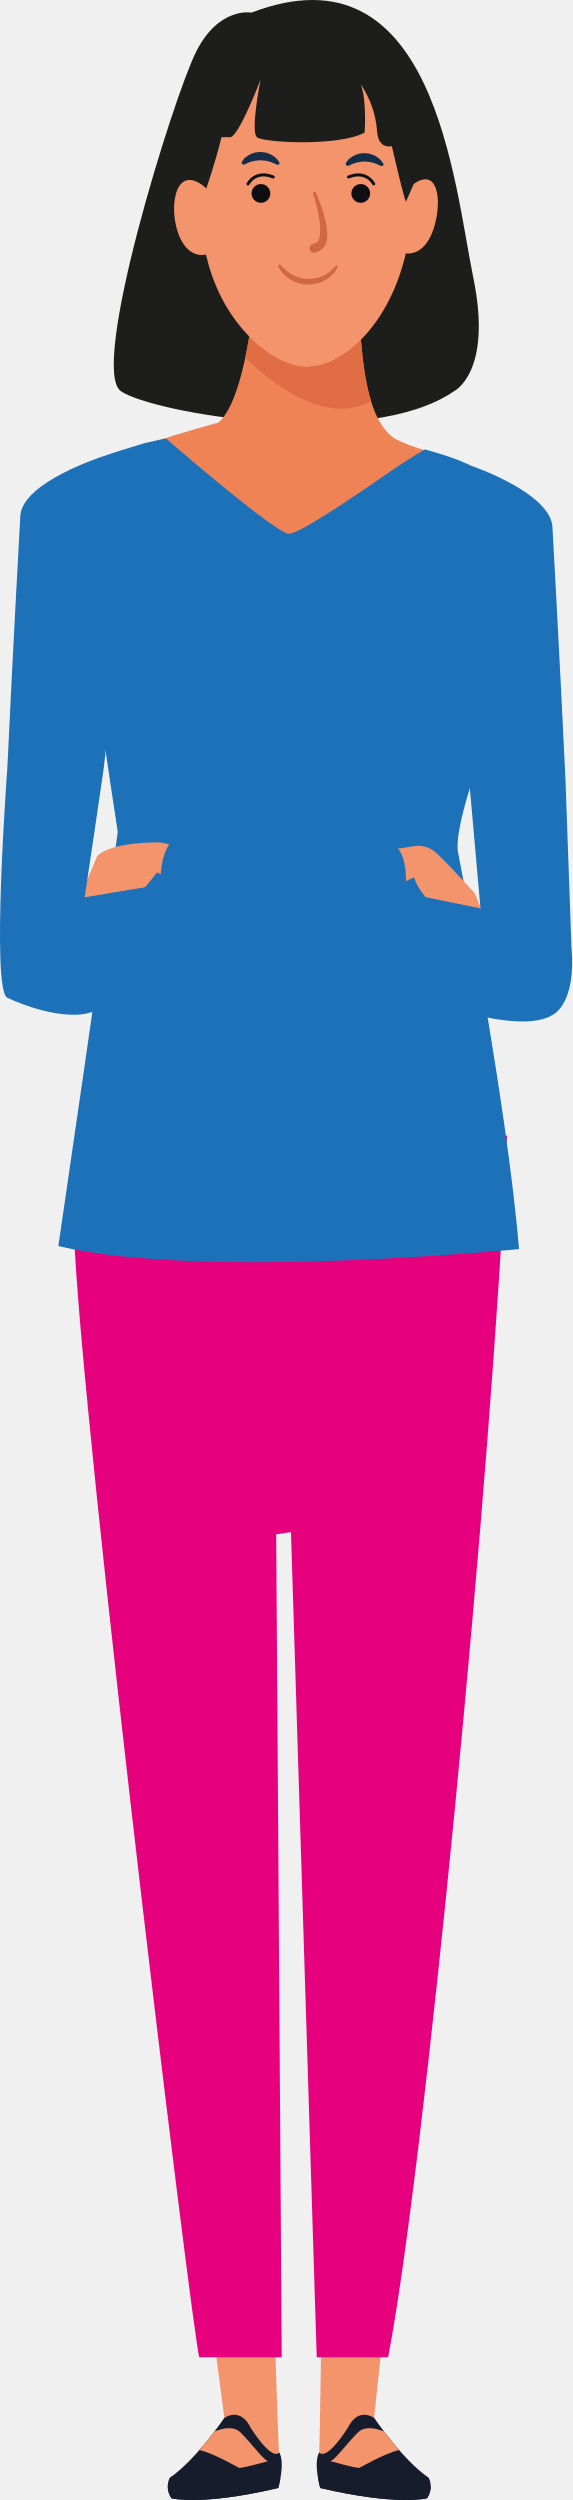
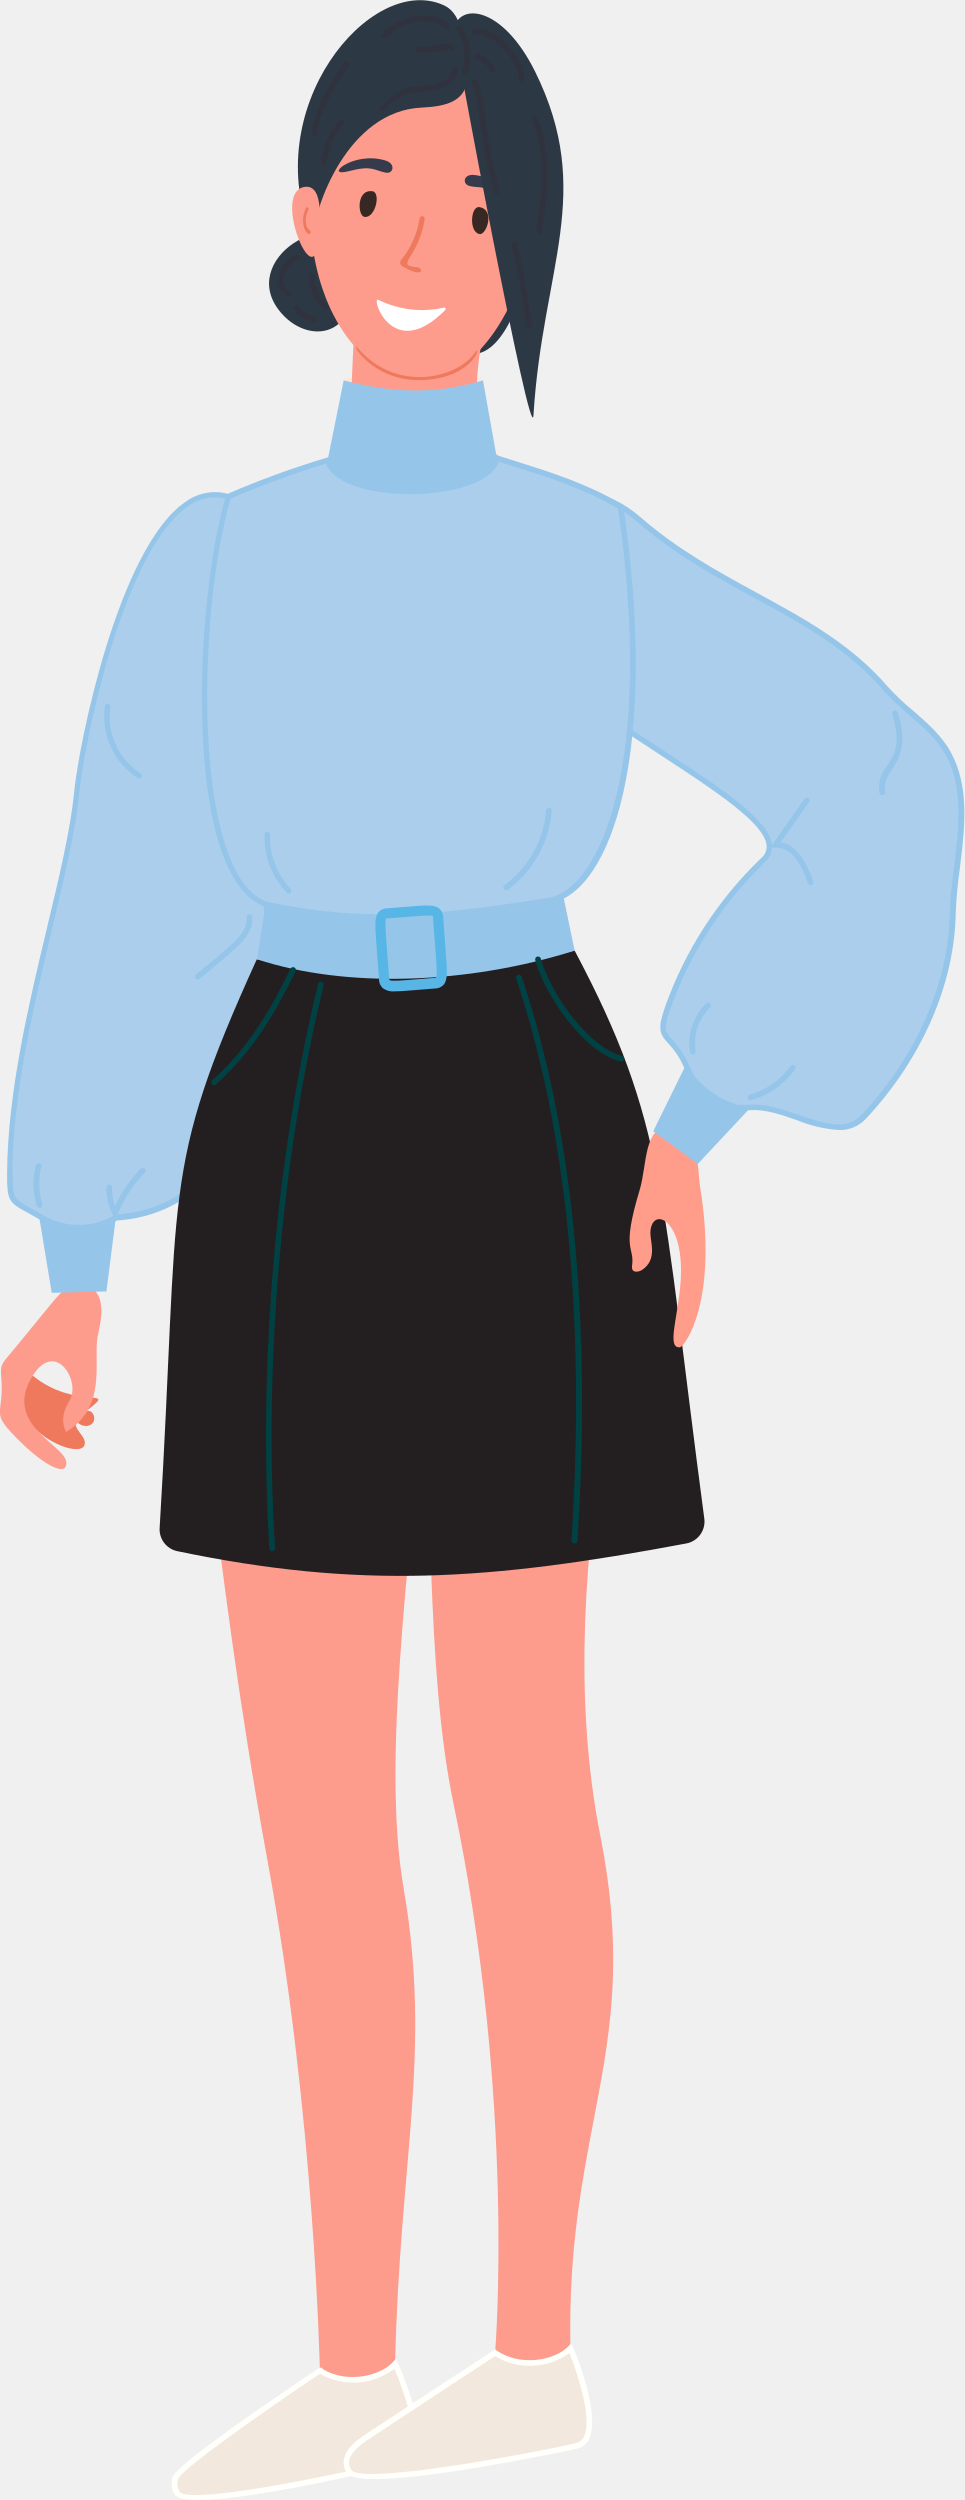
- <svg xmlns="http://www.w3.org/2000/svg" viewBox="0 0 309.42 1351.85">
+ <svg xmlns="http://www.w3.org/2000/svg" viewBox="0 0 173 448.62">
  <g id="Layer_2" data-name="Layer 2">
-     <g id="Capa_1" data-name="Capa 1">
-       <path d="M136,6.82S118.42,3.45,106.1,27.89,48,199.74,65.42,211.56s133.7,32,180.05,0c0,0,21-10.07,10.5-61.21S235.12-31.1,136,6.82Z" fill="#1d1d1b" />
-       <path d="M237.54,245.45c-12.79-2.85-22.74-7.09-25.35-9.17-15.63-12.5-17.09-46.68-18.58-80.76-.37-8.49-51.86-45.43-51.86-45.43S138.54,211.56,118,228.56c0,0-18.77,4.84-38.07,11.57v48.94l157.6,24Z" fill="#f08356" />
-       <path d="M132.62,193.52c14.17,13.73,43.22,36.69,68.07,23.5-5-16-6.05-38.07-7-60.23L139.2,148A414.84,414.84,0,0,1,132.62,193.52Z" fill="#e16d45" />
-       <path d="M220.91,101.72S226.78,47,198.64,28.49c-7.91-5.22-19.77-8.36-32.38-8.72v.17c-12.61.35-24.47,3.5-32.39,8.7-28.14,18.54-22.26,73.23-22.26,73.23C95.55,87.56,91,110.16,96.13,125.49s15.27,12.12,15.27,12.12c8,36.2,33.48,57.55,50.09,60.28,1.74.29,4.77.51,4.77.51q2.15-.24,4.77-.66c16.6-2.74,39.68-23.09,48.41-60.73,0,0,9.94,2.09,15-13.2S237,87.41,220.91,101.72Z" fill="#f3946c" />
-       <path d="M170.78,104.13a87.2,87.2,0,0,1,5.33,15.73,34.37,34.37,0,0,1,.86,6.28,28.78,28.78,0,0,1-.13,3.1,12.64,12.64,0,0,1-.86,3,6.67,6.67,0,0,1-1.71,2.38,5.12,5.12,0,0,1-2,1.31,20.4,20.4,0,0,1-1.95.63,2.39,2.39,0,0,1-1.55-4.51l1-.42a2.91,2.91,0,0,1,.73-.18c.3,0,.46-.19.73-.34s.5-.52.81-.89a9.2,9.2,0,0,0,.71-1.71c.09-.76.3-1.52.34-2.4a31.41,31.41,0,0,0-.2-5.67,85.46,85.46,0,0,0-3.58-15.69.79.79,0,0,1,.5-1A.81.81,0,0,1,170.78,104.13Z" fill="#ce6945" />
-       <path d="M130.89,87.36s.18-.29.54-.76.67-1.16,1.74-1.8a11.31,11.31,0,0,1,3.47-1.9,6.3,6.3,0,0,1,2.11-.53,17.45,17.45,0,0,1,2.47-.2l1.92.25a9,9,0,0,1,2.11.61,7.85,7.85,0,0,1,1.93.92l1.46,1a9,9,0,0,1,1.81,1.94c.37.52.56.82.56.82a.94.94,0,0,1-.33,1.29.87.87,0,0,1-.81.07l-.2-.07s-.31-.11-.81-.35a14.5,14.5,0,0,0-2-.86l-1.3-.47a12.76,12.76,0,0,0-1.37-.27,5.61,5.61,0,0,0-1.54-.26l-1.93-.14-1.41.13a5.28,5.28,0,0,0-1.55.22c-.48.14-1,.16-1.45.27s-.83.28-1.21.41a9.89,9.89,0,0,0-2.08.91c-.53.25-.85.37-.85.37a1.12,1.12,0,0,1-1.32-1.65Z" fill="#142d49" />
-       <path d="M187.16,88s.18-.29.54-.75.68-1.18,1.74-1.81a11,11,0,0,1,3.47-1.91A6.89,6.89,0,0,1,195,83a16.09,16.09,0,0,1,2.46-.19l1.93.25a9.54,9.54,0,0,1,2.1.62,7.84,7.84,0,0,1,1.93.9c.52.39,1,.74,1.47,1.06a13.2,13.2,0,0,1,2.35,2.76.94.94,0,0,1-.33,1.3,1.06,1.06,0,0,1-.8.08l-.2-.07-.81-.35a11.27,11.27,0,0,0-1.95-.87c-.41-.16-.84-.3-1.3-.48s-.93-.12-1.37-.27a5.89,5.89,0,0,0-1.55-.25L197,87.32l-1.42.14a5.62,5.62,0,0,0-1.54.22,13.48,13.48,0,0,0-2.66.68,10.19,10.19,0,0,0-2.08.91c-.54.25-.86.38-.86.38a1.15,1.15,0,0,1-1.43-.69A1.11,1.11,0,0,1,187.16,88Z" fill="#142d49" />
-       <path d="M146.17,104.52a5.07,5.07,0,1,1-5.07-5A5.09,5.09,0,0,1,146.17,104.52Z" fill="#0f0e13" />
-       <path d="M134.12,99.46s3.82-7.72,13.62-3.76" fill="none" stroke="#0f0e13" stroke-linecap="round" stroke-miterlimit="10" stroke-width="1.63" />
-       <path d="M190,104.52a5.07,5.07,0,1,0,5.08-5A5.08,5.08,0,0,0,190,104.52Z" fill="#0f0e13" />
-       <path d="M202.09,99.46s-3.82-7.72-13.61-3.76" fill="none" stroke="#0f0e13" stroke-linecap="round" stroke-miterlimit="10" stroke-width="1.63" />
-       <path d="M151.83,143.34a21.43,21.43,0,0,0,4,3.73,19.56,19.56,0,0,0,4.79,2.63,16.18,16.18,0,0,0,6,1.1,18.46,18.46,0,0,0,11-3.34,21,21,0,0,0,3-2.63l1-1.15,0,0a.62.62,0,0,1,1,.68s-.26.54-.8,1.44a16.63,16.63,0,0,1-2.79,3.39,17.14,17.14,0,0,1-5.34,3.36,21.43,21.43,0,0,1-7.11,1.35,19.22,19.22,0,0,1-7.15-1.47,18.29,18.29,0,0,1-5.27-3.44,17.07,17.07,0,0,1-3.73-4.79v0a.8.8,0,0,1,1.36-.81Z" fill="#ce6945" />
-       <path d="M224.17,71.28c5.05-6.32-6.75-40.45-19-48.45s-66.42-19.62-88.48,7.58c0,0-11.93,37.4-8.43,41.29a4.83,4.83,0,0,0,.4.38c-1.12,10-1.27,22.29,2.91,29.79,0,0,5.2-15,8.17-27.65a40.13,40.13,0,0,1,4.53,0c4.64.43,16.62-31.16,16.62-31.16s-5.67,28.32-1.87,31.22,44.23,5,58.14-2.58c0,0,1.29-17.27-2.09-26.12a51.86,51.86,0,0,1,8.83,25.27c.47,7,3.93,8.9,8,8.25,3,12.87,6.48,27.62,7.63,30l4.19-9.62s1.56-15.07.17-27.85Z" fill="#1d1d1b" />
-       <path d="M178.2,900.61c-2.72,164.59-4.38,413.36-5.95,436.15L202,1309.89s25.81-241.42,45.51-403.14Z" fill="#f3946c" />
-       <path d="M172.62,1326.08s3.08,5.84,15.49-13.29c0,0,4.63-11.25,14.25-5.3,0,0,15.16,22.57,29.51,32.37a10.93,10.93,0,0,1-1,11.06s-15.75,4.29-57.73-5.56C173.16,1345.36,169.28,1331.9,172.62,1326.08Z" fill="#171c2d" />
-       <path d="M230.89,1350.92a11.3,11.3,0,0,0,2-6.68c-14.28,6.06-60.85-4.11-60.9-4.13.54,3,1.17,5.25,1.17,5.25C215.14,1355.21,230.89,1350.92,230.89,1350.92Z" fill="#171c2d" />
-       <path d="M207.68,1314.83c-4.14-1.71-10.32-3.27-14.15.52-6.18,6.12-12.32,14.88-14.91,15.49,0,0,13.2,3.72,15.74,3.65,0,0,13.9-8,21.47-9.65C212.7,1321.27,209.9,1317.76,207.68,1314.83Z" fill="#f3946c" />
-       <path d="M139.45,900.61c2.72,164.59,10.33,413.36,11.91,436.15l-29.74-26.87S89.86,1068.47,70.16,906.75Z" fill="#f3946c" />
-       <path d="M151,1326.08s-3.08,5.84-15.48-13.29c0,0-4.63-11.25-14.25-5.3,0,0-15.16,22.57-29.52,32.37a10.94,10.94,0,0,0,1,11.06s15.74,4.29,57.73-5.56C150.45,1345.36,154.32,1331.9,151,1326.08Z" fill="#171c2d" />
-       <path d="M92.72,1350.92a11.32,11.32,0,0,1-2-6.68c14.29,6.06,60.86-4.11,60.9-4.13-.53,3-1.16,5.25-1.16,5.25C108.46,1355.21,92.72,1350.92,92.72,1350.92Z" fill="#171c2d" />
-       <path d="M115.92,1314.83c4.15-1.71,10.33-3.27,14.16.52,6.19,6.12,12.31,14.88,14.91,15.49,0,0-13.2,3.72-15.75,3.65,0,0-13.88-8-21.47-9.65C110.9,1321.27,113.7,1317.76,115.92,1314.83Z" fill="#f3946c" />
-       <path d="M171.26,1274.65h38.6c19-96.89,56.32-478.78,64.3-660.66L40.31,651.54c-6.74,32.44,64.56,618.28,67.46,623.11h44.57l-3-445,8-1.16Z" fill="#e6007e" />
-       <path d="M39.85,266.29c0-14.89,4-16.27,38.25-26.64h0c6.43-1.56,11-2.43,11.58-2.54h.06s7.41,6.45,17.3,14.76l.44.37h0c17.94,15.08,43.69,36,48.64,36.4s33.9-19.07,53.37-32.64h0c10.41-7.27,20.28-13,20.28-13,20,5.68,25,8,48.67,21.9,0,0-.69,17.39,4.37,49.23S245.44,433,247.49,459.8c0,0,26.67,136.53,33.16,215.63,0,0-172,17-249.1-1.64,0,0,26.55-181.07,32.12-223.92C63.67,449.87,39.85,295.5,39.85,266.29Z" fill="#1d71b8" />
-       <path d="M11.36,384.65S4.14,511.53,4,523.42c-.12,11.53-.18,57,221.36-49.73l-2-16.06L45.79,485.18l8-100.53Z" fill="#f3946c" />
-       <path d="M297.52,391.36s7.22,126.88,7.34,138.77c.13,11.53,4.67,54.62-220.35-58.56l2-16.06,176.58,36.38-8-100.53Z" fill="#f3946c" />
-       <path d="M86.51,455.51s-26.31-.57-33.92,7.37L46.4,477.5l-.61,7.68,32.32-5S85.83,471.3,88.63,466Z" fill="#f3946c" />
-       <path d="M253.62,421.25c-3.56-32.24-7.23-64.35-8.37-70.45,0,0,5.39-90.29,10.39-98.63,0,0,41.17,14.13,43.06,32.27,0,0,4.05,72.51,7.06,136.81L309,511.81c2.8,31.12-10,36.89-10,36.89C261.37,572.27,86.8,474.31,86.8,474.31c.8-16.84,7.6-21,7.6-21l165.32,36.84Z" fill="#1d71b8" />
-       <path d="M56.07,415.63c3.57-32.37,7.27-64.71,8.4-70.83,0,0-3.73-89.66-8.74-98,0,0-42.81,13.52-44.71,31.66,0,0-4.06,72.78-7.07,137.18,0,0-8.89,119.55,0,123.86s27.72,11,41.84,8.77,173.64-68.37,173.64-68.37,1.5-17.8-6-22.54L45.79,485.18h0S55.79,418.15,56.07,415.63Z" fill="#1d71b8" />
-       <path d="M223.36,457.63a14.29,14.29,0,0,1,12,3.13c5.7,4.8,21.31,22.26,21.31,22.26s3.22,7.14,3.36,8.24l-29.87-6.16s-5.81-6.5-6.82-12.85Z" fill="#f3946c" />
+     <g id="Layer_1-2" data-name="Layer 1">
+       <path d="M85.06,63.5a20.72,20.72,0,0,1-2.58-.43c-1.2-.13-2.4.2-3.6.1-4.06-.36-21.36-10-1.13-25.64C103,18.09,95.79,63.4,85.06,63.5Z" style="fill:#2c3945" />
+       <path d="M50.63,56.36C56,62.29,65.79,60.23,62.9,46.11,60.79,35.81,41.74,46.5,50.63,56.36Z" style="fill:#2c3945" />
+       <path d="M74.28,70.37c-10.94,0-21.92-3.2-.09-3.2C95.73,67.17,85.31,70.37,74.28,70.37Z" style="fill:#ffe6d9" />
+       <path d="M107.62,94.4c-13.46-9.71-26-9.5-20.87-34.7L63.59,58.26c-1,18.7.28,20-7.54,26.94C54.32,86.72,43.34,93,43.34,93,60.77,108.54,92.6,107.25,107.62,94.4Z" style="fill:#fd9c8d" />
+       <path d="M57.68,23c-9.73,35.91,18,61,33.05,33.25C117.83,6.17,65.61-6.26,57.68,23Z" style="fill:#fd9c8d" />
+       <path d="M83.75,12.46c.82,5.92-4,6.65-8.12,6.85-13.19.61-19.3,17.81-19.5,23.59-10-23.25,10.31-47.83,23.41-42C83.47,2.59,83.25,8.87,83.75,12.46Z" style="fill:#2c3945" />
+       <path d="M98,40.42c-3.34-1.58-4.63,5.89-5.17,9.62C91.72,57.38,103.21,42.9,98,40.42Z" style="fill:#fd9c8d" />
+       <path d="M54.66,33.54c3.64-.53,2.79,7,2.27,10.74C55.9,51.63,48.93,34.38,54.66,33.54Z" style="fill:#fd9c8d" />
+       <path d="M65.39,38.92c-1.21-.18-1.48-5,1.45-4.6C68.4,34.56,67.37,39.22,65.39,38.92Z" style="fill:#382823" />
+       <path d="M86.09,42c1.21.18,2.83-4.4-.1-4.84C84.42,37,84.12,41.74,86.09,42Z" style="fill:#382823" />
+       <path d="M69.19,28.81c1.88.58,1.41,2.47,0,2.17-2.08-.41-2.39-1.38-6.61-.26C57.88,31.94,63.3,27,69.19,28.81Z" style="fill:#353b4a" />
+       <path d="M85.11,31.4c-2-.22-2.23,1.69-.77,2,1.84.42,2.72-.33,6.19,2.39C94.35,38.79,91.22,32.07,85.11,31.4Z" style="fill:#353b4a" />
+       <path d="M72,46.65a.72.72,0,0,0,.18,1.11c3.91,2.36,3.91.29,2.66.19-4.14-.33.23-1.54,1.35-8.51.11-.74-.71-.87-.89-.28A15.81,15.81,0,0,1,72,46.65Z" style="fill:#ee795c" />
+       <path d="M79.68,55.2a.25.25,0,0,1,.23.42c-9.54,9.69-13.49-2.6-12-1.81A17.71,17.71,0,0,0,79.68,55.2Z" style="fill:#fff" />
+       <path d="M54.89,37.33a.26.26,0,1,1,.47.23c-.9,2-.46,3.27.29,3.86a.3.3,0,0,1,.06.39C55.12,42.6,53.59,40.15,54.89,37.33Z" style="fill:#ee795c" />
+       <path d="M95.56,47.82c.88-.79,1-2.22.94-3.5a.27.27,0,1,1,.53,0C97.06,49.12,94.75,48.54,95.56,47.82Z" style="fill:#ee795c" />
+       <path d="M64.35,62.62c7.05,8,17.9,5.15,20.9.62,1.18-1.77.1,4.3-8.9,4.94C66.4,68.89,62.32,60.3,64.35,62.62Z" style="fill:#ee795c" />
+       <path d="M75.6,227.78c1.92,37.43.75,71.83,5.78,95.88,11.25,53.79,7.46,98.56,7.46,98.56,4.7,4.53,13.61,3.6,13.52-.82-.83-40.17,13-53.42,5.38-91.91-10.15-51.11,10-107.17,8.8-115.09C112.81,189.21,73.1,179.23,75.6,227.78Z" style="fill:#fd9c8d" />
+       <path d="M72.44,338.91c5.09,29.54-.7,48.09-1.54,85.28-.13,5.52-8.73,6.82-13.5,1.19,0,0-.92-45.67-9.42-91.63C38.15,280.58,33.8,224.08,34.1,229.49,32.37,198.88,48.82,192,60.51,194.37,93,201,64.48,292.81,72.44,338.91Z" style="fill:#fd9c8d" />
+       <path d="M1.78,210.49c0,5.68.39,4.88,5.2,7.68,3.26,1.9,7.83,3.57,13.78.35,1-.55,24.32,1.69,27.58-40.36.95-12.21-1.42-17.67-2.32-29.89-.78-10.49,10.39-54.54-5-59.17-16.56-5-26.23,43.35-27.16,52.94C12.19,159,1.94,186.57,1.78,210.49Z" style="fill:#abceed" />
+       <path d="M14.14,220.85a14.67,14.67,0,0,1-7.42-2.24c-.73-.43-1.36-.77-1.91-1.07-3.22-1.75-3.58-2.11-3.54-7,.1-14.47,3.87-30.26,7.2-44.2,2.16-9,4.2-17.59,4.85-24.3.84-8.73,8-43.94,20-52a8.88,8.88,0,0,1,7.79-1.36c11.76,3.53,8.76,27.91,6.57,45.71-.74,6-1.38,11.19-1.18,13.91.33,4.42.84,7.9,1.33,11.25a74.73,74.73,0,0,1,1,18.72c-2,25.2-11.36,39.27-27.2,40.7-.29,0-.61.06-.69.08A14.19,14.19,0,0,1,14.14,220.85ZM2.28,210.5c0,4.5.09,4.56,3,6.15.55.3,1.19.65,1.93,1.08a12.54,12.54,0,0,0,13.29.34,3,3,0,0,1,1-.18c19.31-1.74,25-22.59,26.28-39.77a73.57,73.57,0,0,0-1-18.49c-.5-3.37-1-6.86-1.34-11.32-.21-2.82.44-8.05,1.18-14.11,2-16.46,5.09-41.33-5.85-44.62a7.91,7.91,0,0,0-6.93,1.23c-11.74,7.88-18.75,42.64-19.58,51.28-.65,6.78-2.7,15.36-4.87,24.44-3.32,13.88-7.08,29.62-7.18,44Z" style="fill:#95c6ea" />
+       <path d="M103.12,170.59c16.46,31,15.47,43.3,23.26,101.87a4,4,0,0,1-3.17,4.5c-35.68,6.72-58.66,8.21-91.42,1.39a4,4,0,0,1-3.14-4.2c3.72-61.42,0-63.65,17.43-102C62.1,175.78,86.8,173.69,103.12,170.59Z" style="fill:#231f20" />
+       <path d="M15.33,253.33c1.51-.85,2.52,2.24.29,2.55a2.13,2.13,0,0,1-1.93-.92c-.74,1.52,2,2.82,1.47,4.37-1.07,2.93-15-3.5-11-11.88.85-1.8,2-.26,3.17.48C15,252.88,21.18,248.79,15.33,253.33Z" style="fill:#ee795c" />
+       <path d="M1.22,243.67c-1.1,1.31-1.13,1.72-1,3.49.54,6.12-1.67,6.12,1.57,9.65,5.74,6.24,10.37,8.42,10.11,5.57-.29-3.16-11.57-6.78-6-15.55,3.95-6.23,8.32.51,6.79,4.08-.41,1-2.25,3.12-.83,6.07,7.31-4.5,4.95-12.28,5.62-16.93.26-1.78,2.53-8.46-2.64-9.57C11.74,229.81,11.33,231.58,1.22,243.67Z" style="fill:#fd9c8d" />
+       <path d="M103.12,170.59c-19.26,6.07-41.12,6.78-57,1.55l1.79-11.41,52.86-1.44Z" style="fill:#95c6ea" />
+       <path d="M122,241.77c-2.46.22-.25-5.6.15-12,.7-11.25-5.28-13.39-5.44-8.59-.05,1.68,1.35,4.83-1.53,6.73-.53.34-2,.69-1.75-.86.46-3.48-2-2.43,1.34-13.45,1.41-4.71.66-11.47,5.5-11.48,5.15,0,5,8.36,5.31,10.53C129,233.31,122.9,241.68,122,241.77Z" style="fill:#ff9c8a" />
+       <path d="M89.61,108.64c6.57,19,56.49,36.93,47.31,45.72A68.52,68.52,0,0,0,119.8,180.9c-2.2,6.23.5,4.16,3.26,10.15,3,6.52,4.58,8.09,11.6,7.66s15.4,6.9,20.28,1.7c9.11-9.72,15.75-22.95,16-36.45.17-8.9,3.86-20.14-.79-28.71-2.64-4.87-7.75-7.65-11.35-11.82-11.78-13.62-29.51-17.37-44.32-30.34C101.17,81.43,85.23,96,89.61,108.64Z" style="fill:#abceed" />
+       <path d="M150.44,202.78a24.14,24.14,0,0,1-7.37-1.74c-2.82-1-5.72-2-8.38-1.82-7.21.43-9-1.21-12.09-8a14.2,14.2,0,0,0-2.7-4c-1.47-1.62-2-2.44-.57-6.5A69,69,0,0,1,136.57,154a2.69,2.69,0,0,0,1-2.28c-.37-4-9.28-9.84-18.71-16-12.35-8.09-26.35-17.25-29.68-26.88-2.19-6.33.57-13.84,6.56-17.88s13.2-3.41,19.12,1.78c6.65,5.82,13.92,9.79,20.95,13.63,8.69,4.74,16.9,9.22,23.42,16.76a43.44,43.44,0,0,0,4.61,4.39c2.53,2.19,5.15,4.46,6.81,7.52,3.39,6.24,2.47,13.68,1.58,20.87a78.77,78.77,0,0,0-.73,8.09c-.24,12.7-6.13,26.1-16.14,36.79A6.34,6.34,0,0,1,150.44,202.78Zm-15.18-4.59c2.66,0,5.44,1,8.14,1.89,4.33,1.5,8.42,2.91,11.17,0,9.84-10.5,15.63-23.66,15.86-36.11,0-2.58.39-5.31.74-8.19.87-7,1.77-14.31-1.46-20.27-1.57-2.89-4-5-6.59-7.23a46.42,46.42,0,0,1-4.71-4.5c-6.39-7.4-14.52-11.83-23.13-16.53-7.08-3.87-14.41-7.86-21.14-13.76-5.55-4.86-12.24-5.5-17.89-1.7s-8.21,10.81-6.16,16.7c3.22,9.31,17.06,18.37,29.28,26.38,10.06,6.58,18.75,12.27,19.16,16.77a3.69,3.69,0,0,1-1.26,3.1,68.06,68.06,0,0,0-17,26.35c-1.29,3.65-.87,4.11.37,5.48a15.3,15.3,0,0,1,2.87,4.29c2.93,6.34,4.3,7.77,11.11,7.37C134.84,198.19,135.05,198.19,135.26,198.19Z" style="fill:#95c6ea" />
+       <path d="M117.22,203l8,5.87,9.45-10.11c-4.88-.76-8.65-3.35-11.6-7.66Z" style="fill:#95c6ea" />
+       <path d="M58.79,82.6c2.22,7.75,28.7,7.21,30.37-.38,7.91,2.51,15,4.5,22.2,8.72,6.49,44-2.29,68.79-12.75,70.64-21.74,3.55-34.64,4.18-50.78.73C33.58,157.64,35.05,108.91,41,89.1A158,158,0,0,1,58.79,82.6Z" style="fill:#abceed" />
+       <path d="M69,165.1a99,99,0,0,1-21.24-2.3c-15.18-5-12.87-55-7.22-73.85l.07-.22.2-.09a159,159,0,0,1,17.87-6.52l.49-.15.15.49c1.06,3.69,8.59,5.4,15.5,5.18,7.51-.24,13.22-2.51,13.88-5.52l.12-.55,3.13,1c6.82,2.14,13.26,4.16,19.7,7.94l.21.12,0,.24c6.44,43.61-2,69.24-13.16,71.22C87.21,164,77.91,165.1,69,165.1ZM41.4,89.46c-6.1,20.7-6.92,67.94,6.59,72.36,16.79,3.6,30.2,2.57,50.54-.74,9.16-1.62,19-24.35,12.36-69.83-6.27-3.64-12.59-5.63-19.28-7.72l-2.11-.67c-1.43,4-8.7,5.61-14.68,5.8-7,.22-14.65-1.38-16.35-5.43A163.43,163.43,0,0,0,41.4,89.46Z" style="fill:#95c6ea" />
+       <path d="M70.91,177.89a3.15,3.15,0,0,1-2.22-.57,2.15,2.15,0,0,1-.68-1.57c-.13-2-.26-3.63-.37-5-.37-4.75-.48-6.19.3-7.1a2.13,2.13,0,0,1,1.51-.66c1.35-.09,2.51-.19,3.5-.27,3.65-.3,5-.42,5.9.34a2.18,2.18,0,0,1,.68,1.56c.13,2,.26,3.64.37,5,.37,4.76.48,6.2-.3,7.1a2.09,2.09,0,0,1-1.51.66l-.07-.91.07.91-3.5.28C73,177.79,71.79,177.89,70.91,177.89Zm5.82-13.59c-.84,0-2.17.11-3.63.23-1,.08-2.16.18-3.52.27a1.26,1.26,0,0,0-.28,0c-.26.36-.08,2.62.16,5.75.11,1.38.24,3,.37,5a.91.91,0,0,0,.06.32c.31.24,2.28.08,4.55-.11l3.52-.28c.21,0,.27,0,.27-.05.27-.36.09-2.62-.15-5.74-.11-1.38-.24-3-.37-5a.91.91,0,0,0-.06-.32A2,2,0,0,0,76.73,164.3Z" style="fill:#58b6e6" />
+       <path d="M19.1,231.74,9.28,232,7,218.17a16.33,16.33,0,0,0,13.78.35Z" style="fill:#95c6ea" />
+       <path d="M95.73,74.53C97.34,48,106.8,34.63,96,12.8,90.21,1.15,82.48.37,81.43,5.18,81.3,5.78,95.33,81,95.73,74.53Z" style="fill:#2c3945" />
+       <path d="M89.16,82.22c-1,7.54-28.84,8.54-30.37.38l2.88-14.34c8.46,2.18,16,2.66,25,0Z" style="fill:#95c6ea" />
+       <path d="M83.48,13.36l-.13,0a.49.49,0,0,1-.35-.62,9.36,9.36,0,0,0-1-7.36.51.51,0,0,1,.86-.54A10.36,10.36,0,0,1,84,13,.5.5,0,0,1,83.48,13.36Z" style="fill:#30323e" />
+       <path d="M68.94,6.88a.58.58,0,0,1-.35-.13.52.52,0,0,1,0-.72,10.29,10.29,0,0,1,8.91-3.12c1.59.24,2.77.88,3.16,1.72a.5.5,0,0,1-.24.67.51.51,0,0,1-.68-.24c-.19-.42-1-.94-2.39-1.15a9.3,9.3,0,0,0-8,2.8A.51.51,0,0,1,68.94,6.88Z" style="fill:#30323e" />
+       <path d="M76.07,9.48a6.55,6.55,0,0,1-1-.07.5.5,0,0,1-.42-.58.49.49,0,0,1,.57-.42,10.14,10.14,0,0,0,3.35-.26c.63-.11,1.28-.23,1.93-.29a1,1,0,0,1,1.09.52.52.52,0,0,1-.28.67.51.51,0,0,1-.6-.18h-.12c-.61.06-1.23.17-1.84.28A15.1,15.1,0,0,1,76.07,9.48Z" style="fill:#30323e" />
+       <path d="M68.65,20a.51.51,0,0,1-.37-.86c3.27-3.49,5.42-3.59,7.5-3.68a8.66,8.66,0,0,0,3.45-.68,3.43,3.43,0,0,0,2-2.45.51.51,0,0,1,.57-.43.5.5,0,0,1,.43.57,4.37,4.37,0,0,1-2.63,3.23,9.42,9.42,0,0,1-3.83.77c-2,.09-3.81.18-6.8,3.37A.54.54,0,0,1,68.65,20Z" style="fill:#30323e" />
+       <path d="M56.34,24.48h-.08a.51.51,0,0,1-.42-.58c.74-4.8,3.49-9,5.92-12.7a.51.51,0,0,1,.85.56c-2.37,3.62-5.06,7.72-5.77,12.3A.51.51,0,0,1,56.34,24.48Z" style="fill:#30323e" />
+       <path d="M58.08,29.74H58a.51.51,0,0,1-.41-.59c.75-4.15,1.33-5.16,3.47-7.69a.51.51,0,0,1,.77.66c-1.91,2.26-2.5,3.09-3.24,7.21A.5.5,0,0,1,58.08,29.74Z" style="fill:#30323e" />
+       <path d="M93.6,14.9a.51.51,0,0,1-.51-.5c-.07-3.48-3.43-6.69-5.78-7.86-1.12-.55-1.68-.5-1.83-.4a.51.51,0,0,1-.7-.11.5.5,0,0,1,.11-.71c.75-.55,2-.13,2.87.31,2.4,1.2,6.26,4.63,6.35,8.75a.52.52,0,0,1-.5.52Z" style="fill:#30323e" />
+       <path d="M88.39,13.18a.5.5,0,0,1-.49-.39c-.17-.75-1.41-2.13-2.31-2.06a.49.49,0,0,1-.53-.49.52.52,0,0,1,.48-.53c1.44-.07,3.1,1.7,3.35,2.86a.51.51,0,0,1-.39.6Z" style="fill:#30323e" />
+       <path d="M89.17,35a.52.52,0,0,1-.5-.39,134.36,134.36,0,0,1-2.86-14.79C85.46,17.3,85.28,16,84.63,15a.5.5,0,0,1,.16-.69.5.5,0,0,1,.7.16c.77,1.24,1,2.66,1.33,5.23a128.74,128.74,0,0,0,2.84,14.69.5.5,0,0,1-.37.61Z" style="fill:#30323e" />
+       <path d="M96.74,42.05h-.08a.5.5,0,0,1-.42-.58l0-.22c.9-6,2-13.59-.87-19.94a.52.52,0,0,1,.25-.68.51.51,0,0,1,.67.26c3,6.63,1.87,14.32,1,20.51l0,.22A.51.51,0,0,1,96.74,42.05Z" style="fill:#30323e" />
+       <path d="M94.93,59a.52.52,0,0,1-.51-.44,134.32,134.32,0,0,0-2.63-14.5.51.51,0,1,1,1-.23,138.24,138.24,0,0,1,2.65,14.6A.51.51,0,0,1,95,59Z" style="fill:#30323e" />
+       <path d="M51.69,53.14a.57.57,0,0,1-.25-.06,3.06,3.06,0,0,1-1.39-3.67c.47-1.87,2-3.74,3.17-3.78a.51.51,0,1,1,0,1c-.49,0-1.83,1.42-2.22,3A2,2,0,0,0,52,52.19a.51.51,0,0,1-.26,1Z" style="fill:#30323e" />
+       <path d="M58.37,55.53a.47.47,0,0,1-.35-.14,8.31,8.31,0,0,1-2.54-5.83.49.49,0,0,1,.49-.51.51.51,0,0,1,.52.5,7.3,7.3,0,0,0,2.23,5.11.5.5,0,0,1-.35.87Z" style="fill:#30323e" />
+       <path d="M56.35,57.8h-.08a5.09,5.09,0,0,1-3.49-2.25.5.5,0,0,1,.14-.7.52.52,0,0,1,.71.15,4.09,4.09,0,0,0,2.79,1.8.51.51,0,0,1-.07,1Z" style="fill:#30323e" />
+       <path d="M145.47,158.84a.49.49,0,0,1-.47-.33c-1.23-3.36-2.78-6.47-5.8-6.41l-1,0,6.18-8.78a.51.51,0,0,1,.83.58l-5.09,7.24c3.48.6,5,4.87,5.83,7a.51.51,0,0,1-.3.65A.38.38,0,0,1,145.47,158.84Z" style="fill:#95c6ea" />
+       <path d="M158.3,142.66a.5.5,0,0,1-.5-.42,6.17,6.17,0,0,1,1.38-4.8c1.28-1.95,2.61-4,.91-9.27a.5.5,0,1,1,1-.31c1.85,5.76.26,8.19-1,10.14-.85,1.29-1.52,2.31-1.23,4.07a.52.52,0,0,1-.42.59Z" style="fill:#95c6ea" />
+       <path d="M20.71,218.93l-.51-1a9.44,9.44,0,0,1-1.09-4.87.51.51,0,0,1,.53-.48.5.5,0,0,1,.48.53,8.47,8.47,0,0,0,.52,3.32,24.23,24.23,0,0,1,4.64-6.75.52.52,0,0,1,.72,0,.51.51,0,0,1,0,.72,23.25,23.25,0,0,0-4.88,7.49Z" style="fill:#95c6ea" />
+       <path d="M7.1,216.72a.5.5,0,0,1-.48-.35,13,13,0,0,1-.19-7.27.51.51,0,0,1,1,.26,12,12,0,0,0,.17,6.7.51.51,0,0,1-.32.64A.44.44,0,0,1,7.1,216.72Z" style="fill:#95c6ea" />
+       <path d="M124.33,189.23a.52.52,0,0,1-.5-.42,10,10,0,0,1,2.9-8.77.51.51,0,0,1,.7.74,9,9,0,0,0-2.6,7.86.51.51,0,0,1-.41.58Z" style="fill:#95c6ea" />
+       <path d="M134.65,197.45a.51.51,0,0,1-.13-1,13.38,13.38,0,0,0,7.31-5.14.51.51,0,0,1,.71-.12.5.5,0,0,1,.11.71,14.41,14.41,0,0,1-7.86,5.53Z" style="fill:#95c6ea" />
+       <path d="M25,139.72a.48.48,0,0,1-.26-.07,13.16,13.16,0,0,1-5.91-13,.51.51,0,0,1,1,.16,12.07,12.07,0,0,0,5.43,12,.51.51,0,0,1,.16.7A.49.49,0,0,1,25,139.72Z" style="fill:#95c6ea" />
+       <path d="M35.49,175.78a.5.5,0,0,1-.39-.18.52.52,0,0,1,.06-.72l2.43-2c4.62-3.83,6.93-5.75,6.64-8.33a.51.51,0,0,1,1-.12c.35,3.13-2.11,5.17-7,9.23l-2.42,2A.49.49,0,0,1,35.49,175.78Z" style="fill:#95c6ea" />
+       <path d="M51.82,160.37a.48.48,0,0,1-.36-.16,14.58,14.58,0,0,1-4-10.54.51.51,0,0,1,1,0,13.57,13.57,0,0,0,3.68,9.8.52.52,0,0,1,0,.72A.54.54,0,0,1,51.82,160.37Z" style="fill:#95c6ea" />
+       <path d="M90.82,159.76a.49.49,0,0,1-.41-.21.51.51,0,0,1,.11-.71A18.48,18.48,0,0,0,98,145.39a.53.53,0,0,1,.55-.47.51.51,0,0,1,.47.55,19.6,19.6,0,0,1-7.89,14.2A.55.55,0,0,1,90.82,159.76Z" style="fill:#95c6ea" />
+       <path d="M48.84,278.35a.51.51,0,0,1-.51-.48c-2-33.27,1.14-70.2,8.77-101.32a.51.51,0,0,1,.62-.37.52.52,0,0,1,.37.62c-7.61,31-10.79,67.84-8.74,101a.5.5,0,0,1-.48.53Z" style="fill:#004243" />
+       <path d="M103.06,276.94a.51.51,0,0,1-.5-.54c2.53-39.67-.82-73.59-9.94-100.8a.51.51,0,1,1,1-.32c9.17,27.34,12.53,61.38,10,101.18A.51.51,0,0,1,103.06,276.94Z" style="fill:#004243" />
+       <path d="M38.43,194.77a.52.52,0,0,1-.38-.17.51.51,0,0,1,0-.72c6.7-5.86,10.86-13.38,14.06-20a.51.51,0,1,1,.91.45c-3.24,6.67-7.47,14.3-14.3,20.28A.46.46,0,0,1,38.43,194.77Z" style="fill:#004243" />
+       <path d="M111.43,190.48h-.13c-6.72-1.8-13.53-12-15.25-18.19a.5.5,0,1,1,1-.27c1.85,6.65,8.75,15.93,14.54,17.48a.5.5,0,0,1-.13,1Z" style="fill:#004243" />
+       <path d="M31.76,447.36a3.18,3.18,0,0,1-.26-2.74c1-2.62,26.9-19.92,25.9-19.24,4.77,3.05,11.12,1.46,13.5-1.19,1.66,3.5,6.47,16.12,1.73,17.43C69.79,442.39,33.89,450.77,31.76,447.36Z" style="fill:#f2e8de" />
+       <path d="M35.55,448.62c-2.24,0-3.78-.29-4.22-1a3.69,3.69,0,0,1-.31-3.19c.91-2.46,21-16,25.51-19l0,0,.62-.43,0,.06.29-.17h.36l.07.21c4.57,2.77,10.51,1.15,12.64-1.23l.51-.57.33.69c1.43,3,5.12,12.52,3.32,16.45a2.89,2.89,0,0,1-1.92,1.68C72.44,442.19,46.15,448.62,35.55,448.62Zm-3.36-1.53c1.74,2.8,34.41-4.34,40.3-6A1.92,1.92,0,0,0,73.76,440c1.41-3.09-1.31-11.1-3-14.94a12.07,12.07,0,0,1-13.33.92C54.15,428.1,32.75,442.69,32,444.79a2.69,2.69,0,0,0,.22,2.3Z" style="fill:#fffffb" />
+       <path d="M62.63,443.47c-1.44-2.45.78-4.57,3.1-6.1,10.81-7.16,23.11-15.15,23.11-15.15,4.68,3.17,11.07,1.76,13.52-.82,1.38,3.12,6.18,16.27,1.19,17.48C100.68,439.58,64.68,447,62.63,443.47Z" style="fill:#f2e8de" />
+       <path d="M67.27,444.86c-2.73,0-4.61-.33-5.08-1.14-1.3-2.2-.2-4.49,3.26-6.78,10.69-7.07,23-15.07,23.11-15.15l.28-.18.28.19c4.53,3.06,10.65,1.6,12.87-.75l.52-.55.31.69c1.35,3.06,4.78,12.64,2.88,16.51a3,3,0,0,1-2,1.68C103.36,439.45,78.35,444.86,67.27,444.86Zm-4.21-1.65c1.68,2.86,34.22-3.32,40.37-4.82a2,2,0,0,0,1.36-1.14c1.52-3.08-1-11-2.61-15a12.08,12.08,0,0,1-13.34.56c-1.89,1.23-13,8.49-22.83,15-3,2-4,3.71-3,5.42Z" style="fill:#fffffb" />
    </g>
  </g>
</svg>
